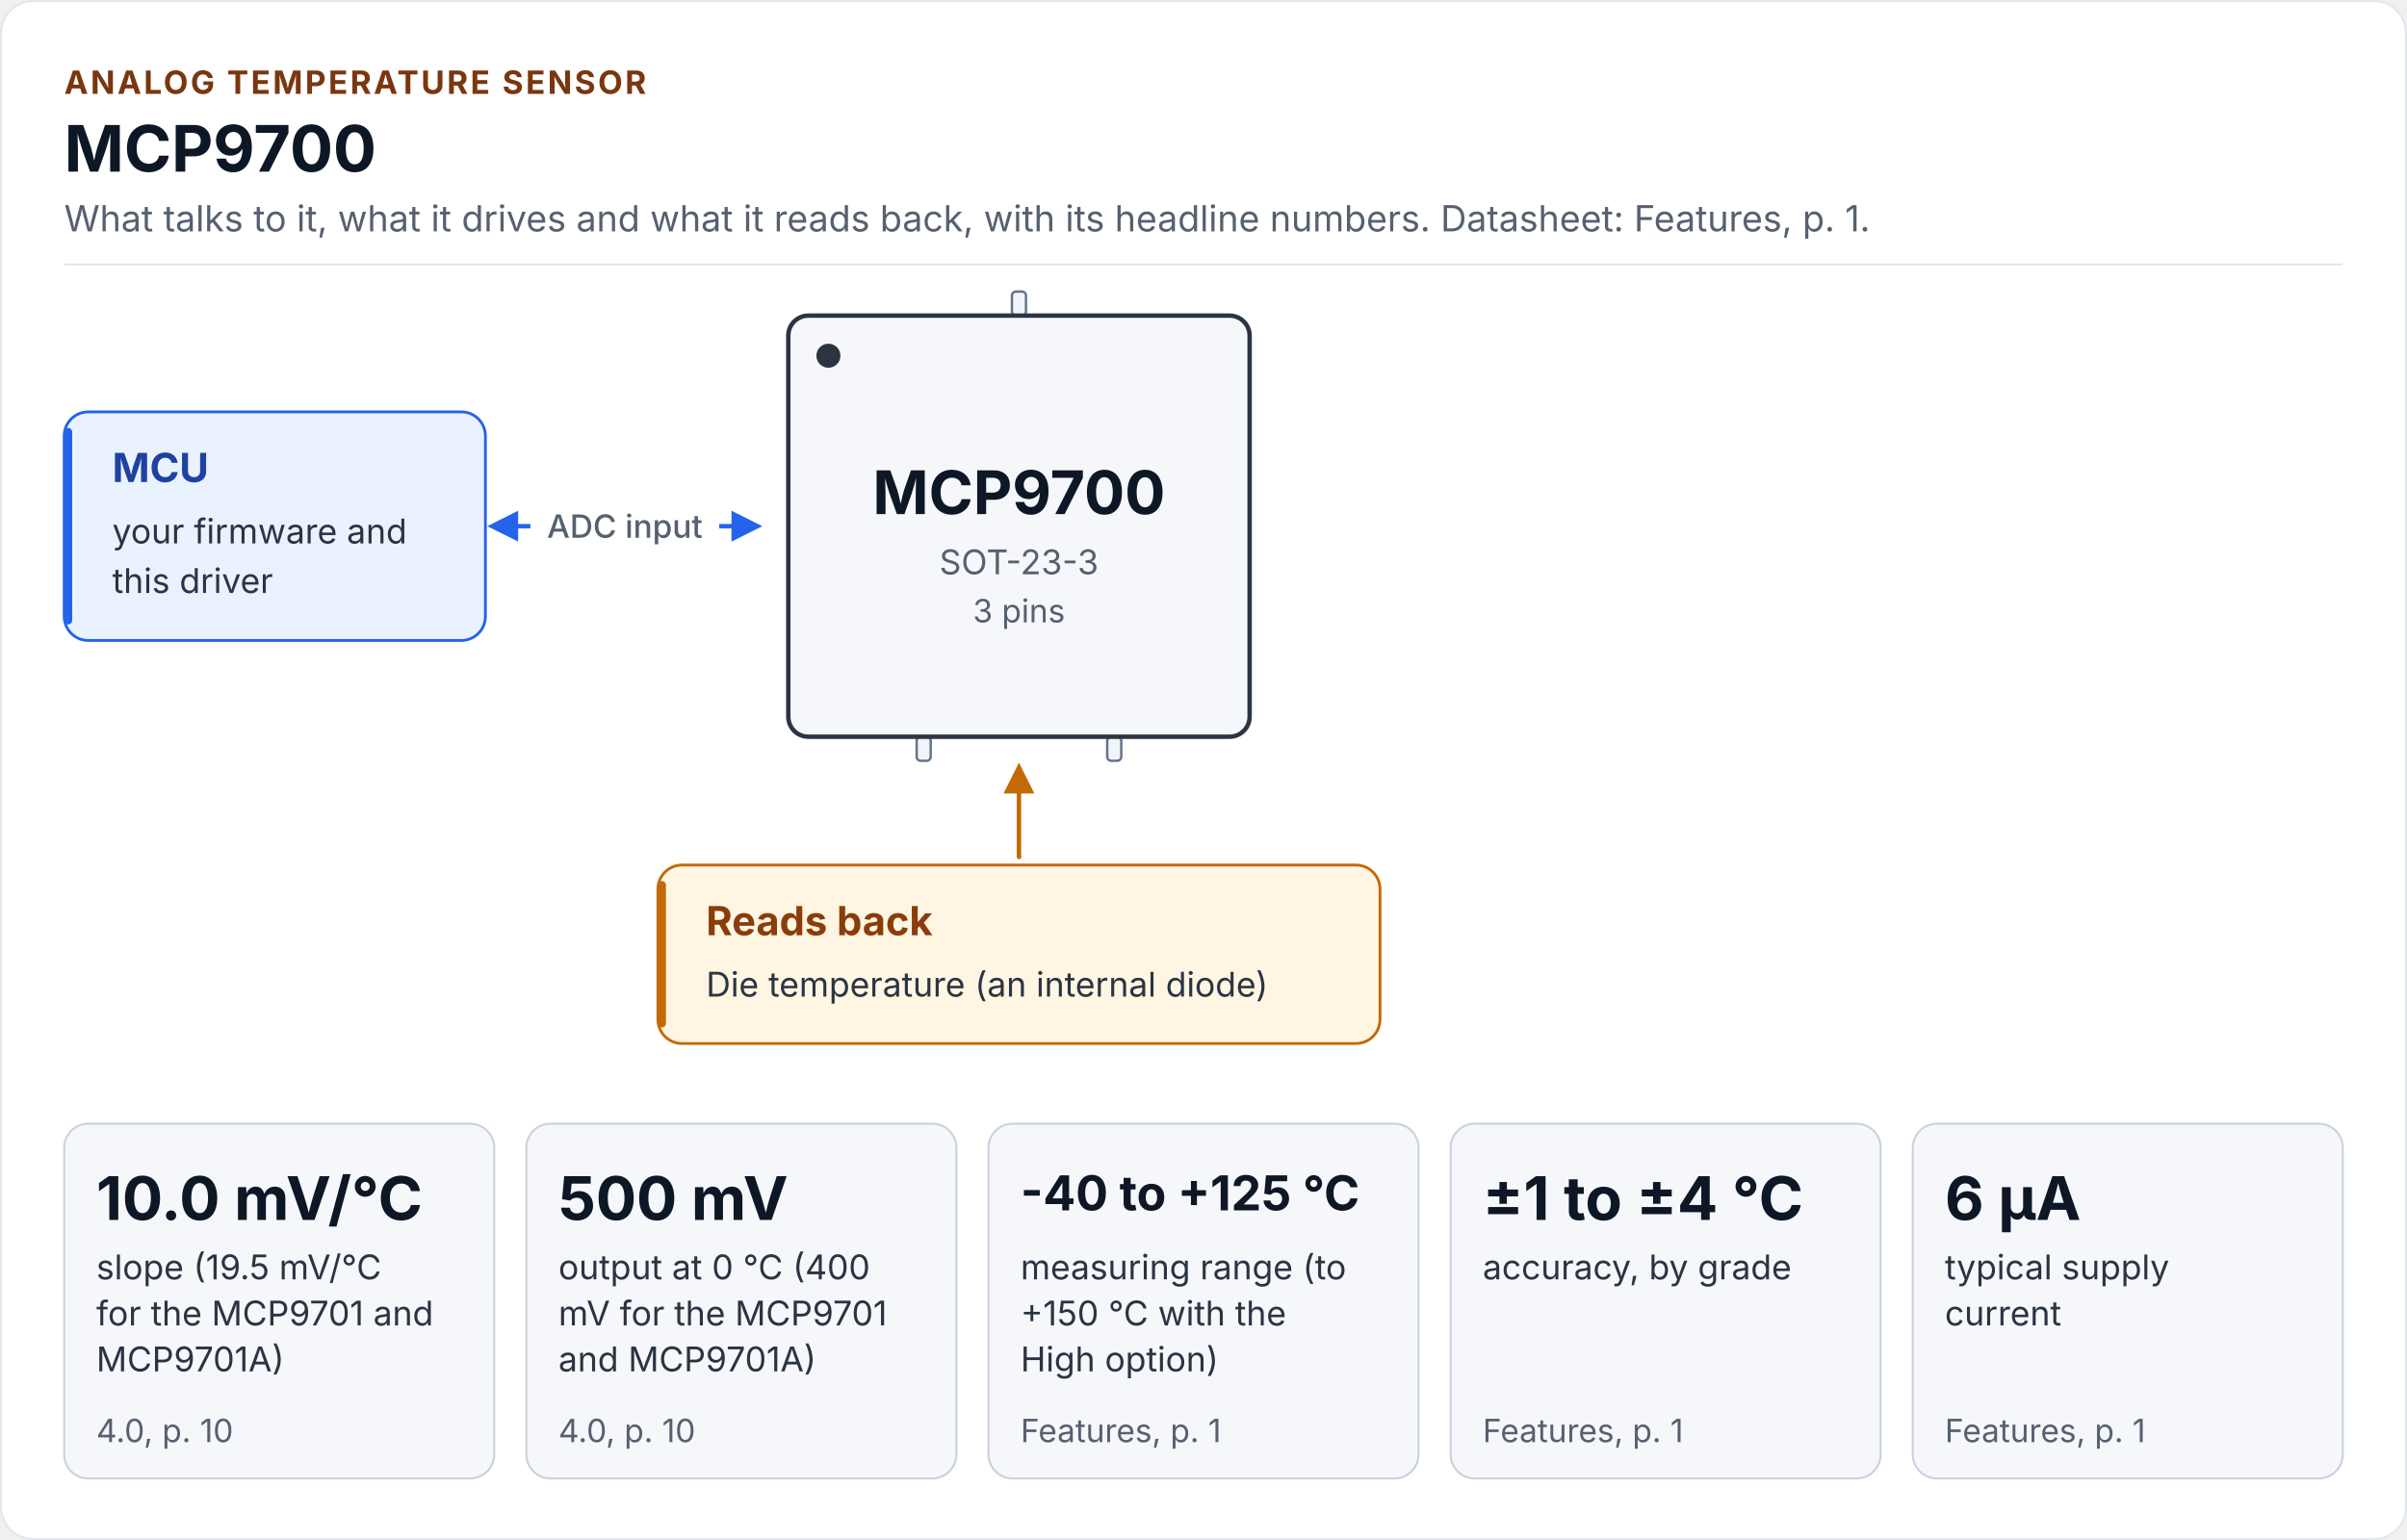
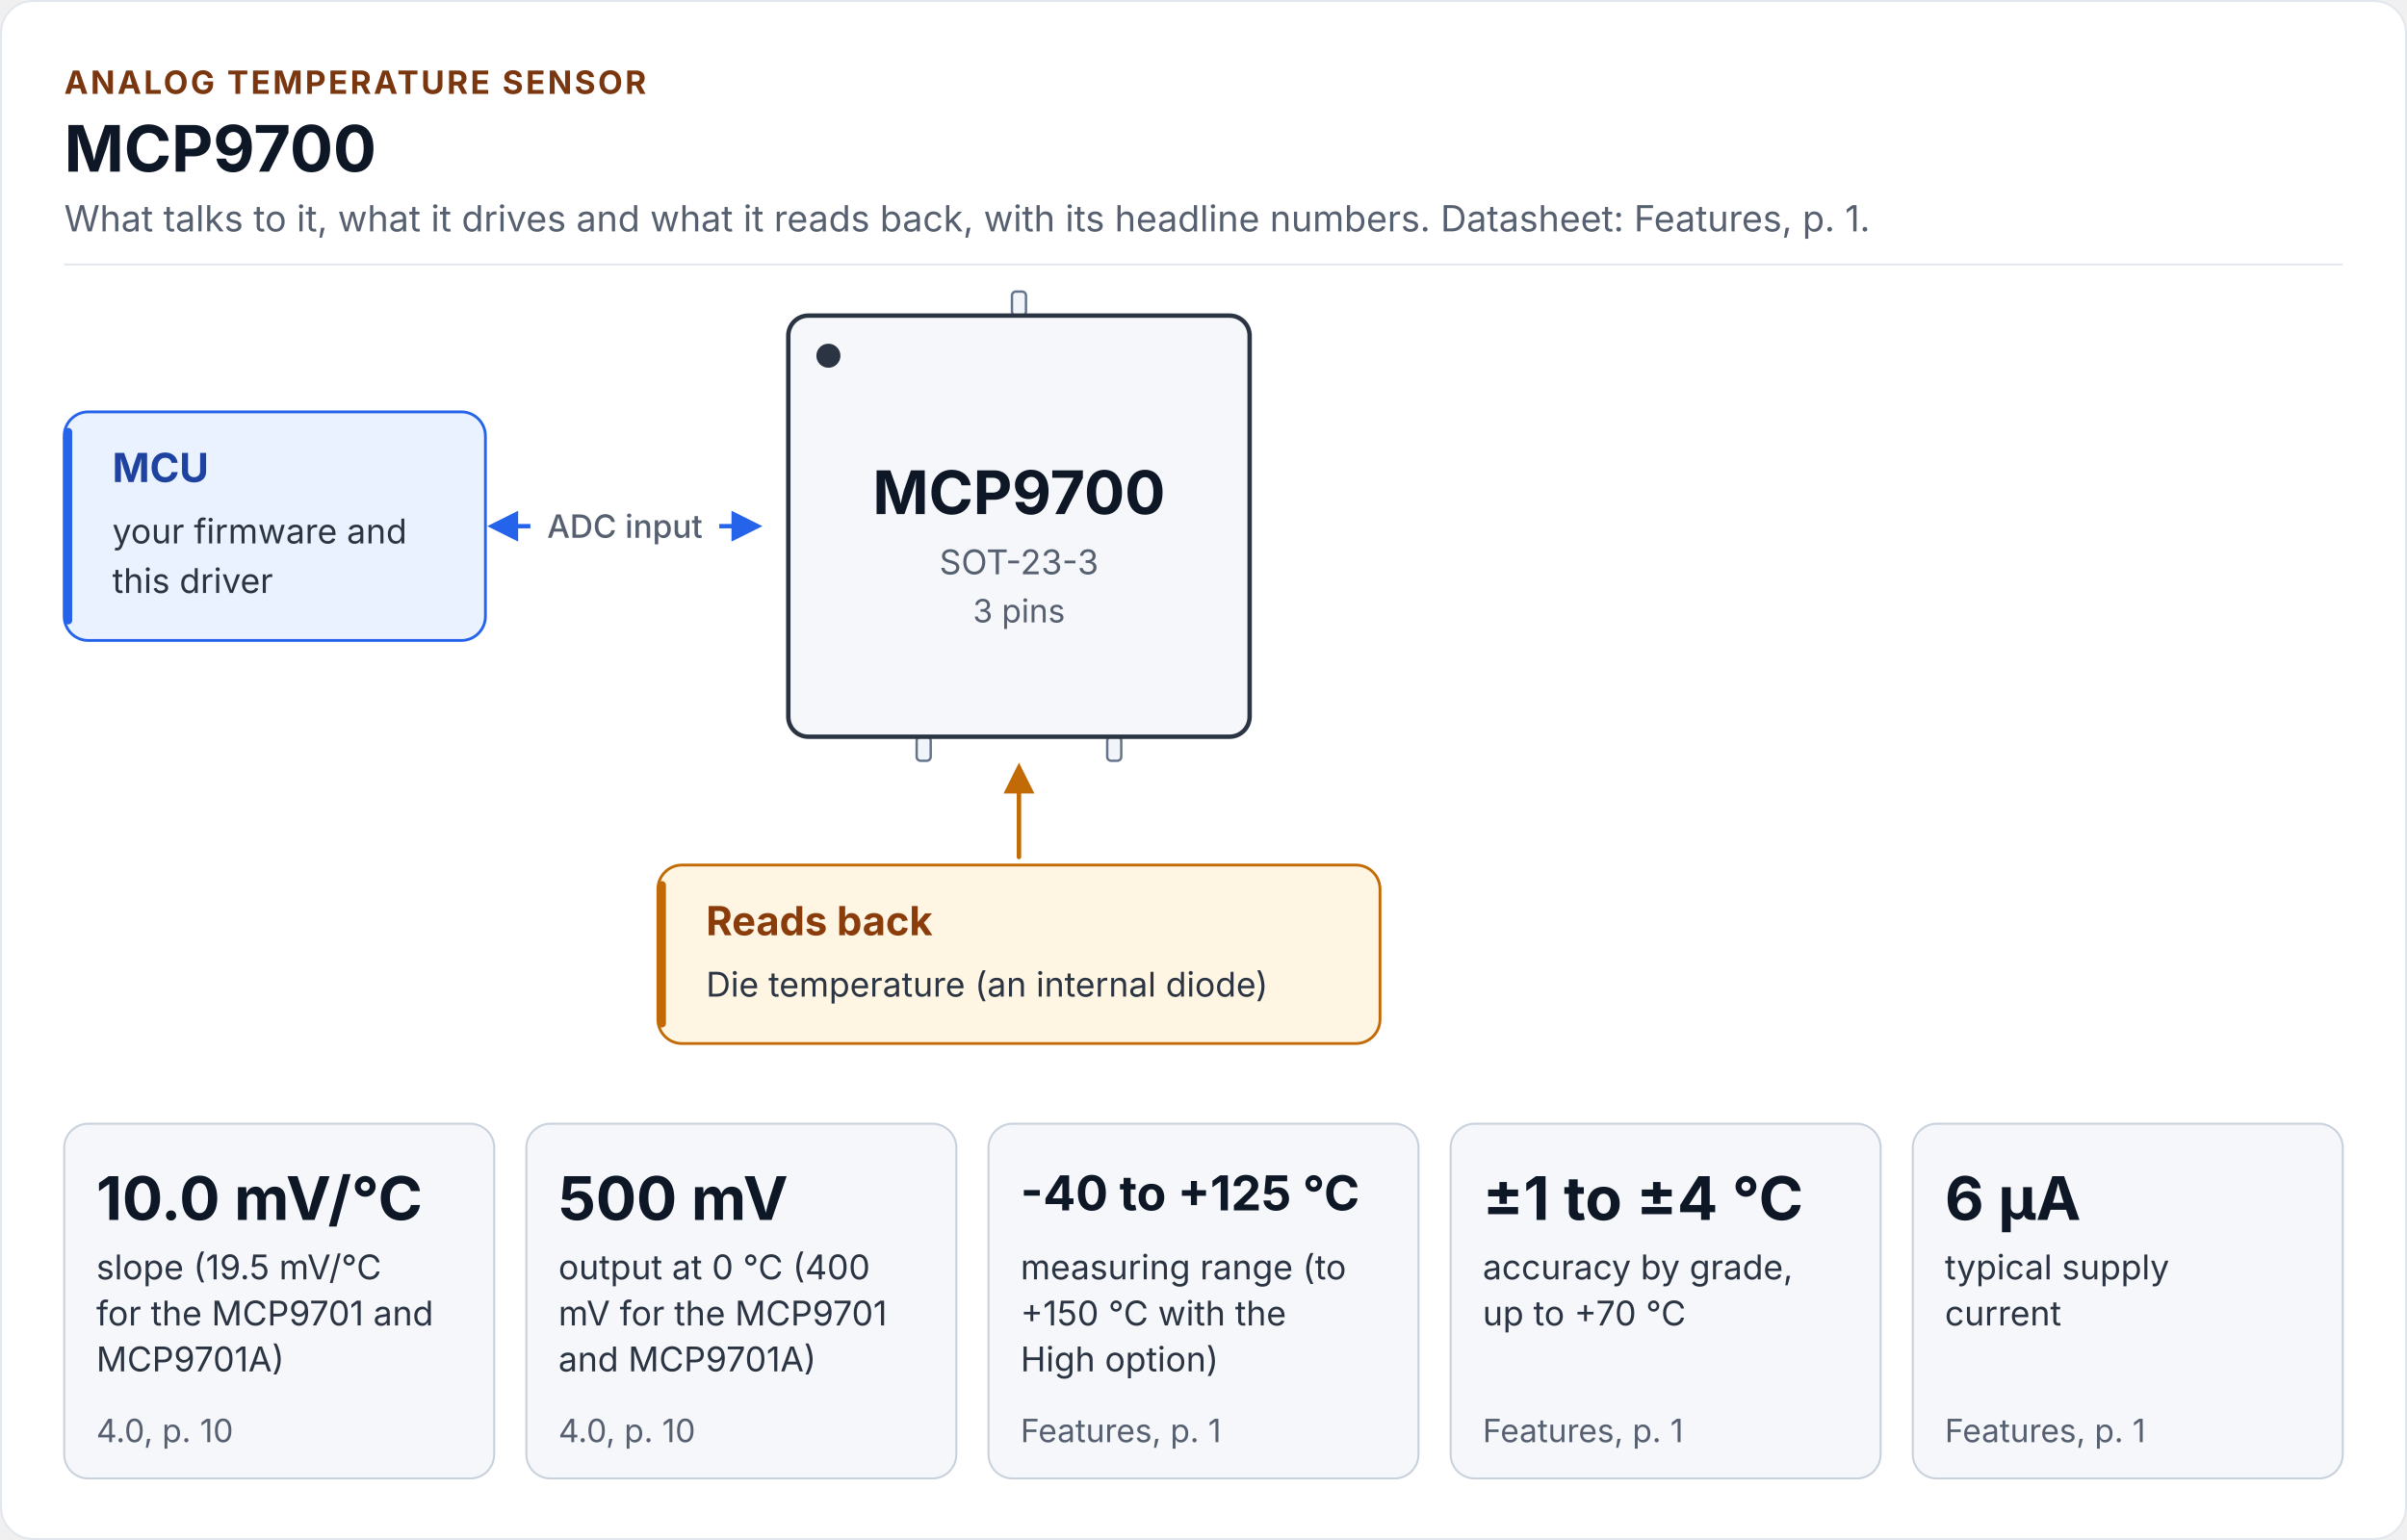
<svg xmlns="http://www.w3.org/2000/svg" width="1200" height="768" viewBox="0 0 1200 768" role="img" aria-labelledby="chip-hero-title chip-hero-desc" font-family="Inter, 'Segoe UI', Roboto, 'Helvetica Neue', Arial, sans-serif">
  <defs>
    <marker id="fk-arrow-amber-strong" viewBox="0 0 10 10" refX="8" refY="5" markerWidth="7" markerHeight="7" orient="auto-start-reverse">
      <path d="M0 0L10 5L0 10z" fill="#C26A05" />
    </marker>
    <marker id="fk-arrow-blue-strong" viewBox="0 0 10 10" refX="8" refY="5" markerWidth="7" markerHeight="7" orient="auto-start-reverse">
      <path d="M0 0L10 5L0 10z" fill="#2563EB" />
    </marker>
  </defs>
  <rect x="0.5" y="0.5" width="1199" height="767" rx="16" fill="#FFFFFF" stroke="#E2E7EE" />
  <text x="32" y="46.8" font-size="16" font-weight="700" letter-spacing="1.2" fill="#7A360E">ANALOG TEMPERATURE SENSOR</text>
  <text x="32" y="85.6" font-size="32" font-weight="700" fill="#0E1726">MCP9700</text>
  <text x="32" y="115.4" font-size="18" fill="#566070">What talks to it, what it drives and what it reads back, with its headline numbers. Datasheet: Features, p. 1.</text>
  <rect x="32" y="131.4" width="1136" height="1" fill="#E2E7EE" />
  <path d="M246 262.4 L377 262.4" fill="none" stroke="#2563EB" stroke-width="2.2" stroke-linecap="round" stroke-linejoin="round" marker-end="url(#fk-arrow-blue-strong)" marker-start="url(#fk-arrow-blue-strong)" />
  <path d="M508 427.4 L508 383.4" fill="none" stroke="#C26A05" stroke-width="2.2" stroke-linecap="round" stroke-linejoin="round" marker-end="url(#fk-arrow-amber-strong)" />
  <rect x="504.5" y="145.4" width="7" height="12" rx="2" fill="#F1F4F8" stroke="#64748B" stroke-width="1.2" />
  <rect x="457" y="367.4" width="7" height="12" rx="2" fill="#F1F4F8" stroke="#64748B" stroke-width="1.2" />
  <rect x="552" y="367.4" width="7" height="12" rx="2" fill="#F1F4F8" stroke="#64748B" stroke-width="1.2" />
  <rect x="393" y="157.4" width="230" height="210" rx="10" fill="#F5F7FA" stroke="#2B3442" stroke-width="2.2" />
  <circle cx="413" cy="177.4" r="6" fill="#2B3442" />
  <rect x="32" y="205.4" width="210" height="114" rx="12" fill="#EAF2FF" stroke="#2563EB" stroke-width="1.4" />
  <rect x="32" y="213.4" width="4" height="98" rx="2" fill="#2563EB" />
  <rect x="328" y="431.4" width="360" height="89" rx="12" fill="#FFF5E3" stroke="#C26A05" stroke-width="1.4" />
  <rect x="328" y="439.4" width="4" height="73" rx="2" fill="#C26A05" />
  <rect x="32" y="560.4" width="214.4" height="176.9" rx="12" fill="#F5F7FA" stroke="#C9D1DB" stroke-width="1" />
  <rect x="262.4" y="560.4" width="214.4" height="176.9" rx="12" fill="#F5F7FA" stroke="#C9D1DB" stroke-width="1" />
  <rect x="492.8" y="560.4" width="214.4" height="176.9" rx="12" fill="#F5F7FA" stroke="#C9D1DB" stroke-width="1" />
  <rect x="723.2" y="560.4" width="214.4" height="176.9" rx="12" fill="#F5F7FA" stroke="#C9D1DB" stroke-width="1" />
  <rect x="953.6" y="560.4" width="214.4" height="176.9" rx="12" fill="#F5F7FA" stroke="#C9D1DB" stroke-width="1" />
  <text x="508" y="256.4" font-size="30" font-weight="700" text-anchor="middle" fill="#0E1726">MCP9700</text>
  <text x="508" y="286.4" font-size="17" text-anchor="middle" fill="#566070">SOT-23-3</text>
  <text x="508" y="310.4" font-size="16" text-anchor="middle" fill="#566070">3 pins</text>
  <text x="56" y="240.4" font-size="20" font-weight="700" fill="#1E429F">MCU</text>
  <text x="56" y="271" font-size="17" fill="#2B3442">your firmware and</text>
  <text x="56" y="295.7" font-size="17" fill="#2B3442">this driver</text>
  <rect x="264.4" y="250.4" width="94.2" height="24" rx="12" fill="#FFFFFF" />
  <text x="311.5" y="268.2" font-size="16" font-weight="500" text-anchor="middle" fill="#566070">ADC input</text>
  <text x="352" y="466.4" font-size="20" font-weight="700" fill="#8A3C0B">Reads back</text>
  <text x="352" y="497" font-size="17" fill="#2B3442">Die temperature (an internal diode)</text>
  <text x="48" y="608.4" font-size="30" font-weight="700" fill="#0E1726">10.0 mV/°C</text>
  <text x="48" y="638" font-size="17" fill="#2B3442">slope (19.5 mV/°C</text>
  <text x="48" y="661" font-size="17" fill="#2B3442">for the MCP9701 and</text>
  <text x="48" y="683.9" font-size="17" fill="#2B3442">MCP9701A)</text>
  <text x="48" y="719.2" font-size="16" fill="#566070">4.0, p. 10</text>
  <text x="278.4" y="608.4" font-size="30" font-weight="700" fill="#0E1726">500 mV</text>
  <text x="278.4" y="638" font-size="17" fill="#2B3442">output at 0 °C (400</text>
  <text x="278.4" y="661" font-size="17" fill="#2B3442">mV for the MCP9701</text>
  <text x="278.4" y="683.9" font-size="17" fill="#2B3442">and MCP9701A)</text>
  <text x="278.4" y="719.2" font-size="16" fill="#566070">4.0, p. 10</text>
  <text x="508.8" y="603.6" font-size="24" font-weight="700" fill="#0E1726">-40 to +125 °C</text>
  <text x="508.8" y="638" font-size="17" fill="#2B3442">measuring range (to</text>
  <text x="508.8" y="661" font-size="17" fill="#2B3442">+150 °C with the</text>
  <text x="508.8" y="683.9" font-size="17" fill="#2B3442">High option)</text>
  <text x="508.8" y="719.2" font-size="16" fill="#566070">Features, p. 1</text>
  <text x="739.2" y="608.4" font-size="30" font-weight="700" fill="#0E1726">±1 to ±4 °C</text>
-   <text x="739.2" y="638" font-size="17" fill="#2B3442">accuracy, by grade</text>
+   <text x="739.2" y="638" font-size="17" fill="#2B3442">accuracy by grade,</text>
+   <text x="739.2" y="661" font-size="17" fill="#2B3442">up to +70 °C</text>
  <text x="739.2" y="719.2" font-size="16" fill="#566070">Features, p. 1</text>
  <text x="969.6" y="608.4" font-size="30" font-weight="700" fill="#0E1726">6 µA</text>
  <text x="969.6" y="638" font-size="17" fill="#2B3442">typical supply</text>
  <text x="969.6" y="661" font-size="17" fill="#2B3442">current</text>
  <text x="969.6" y="719.2" font-size="16" fill="#566070">Features, p. 1</text>
</svg>
